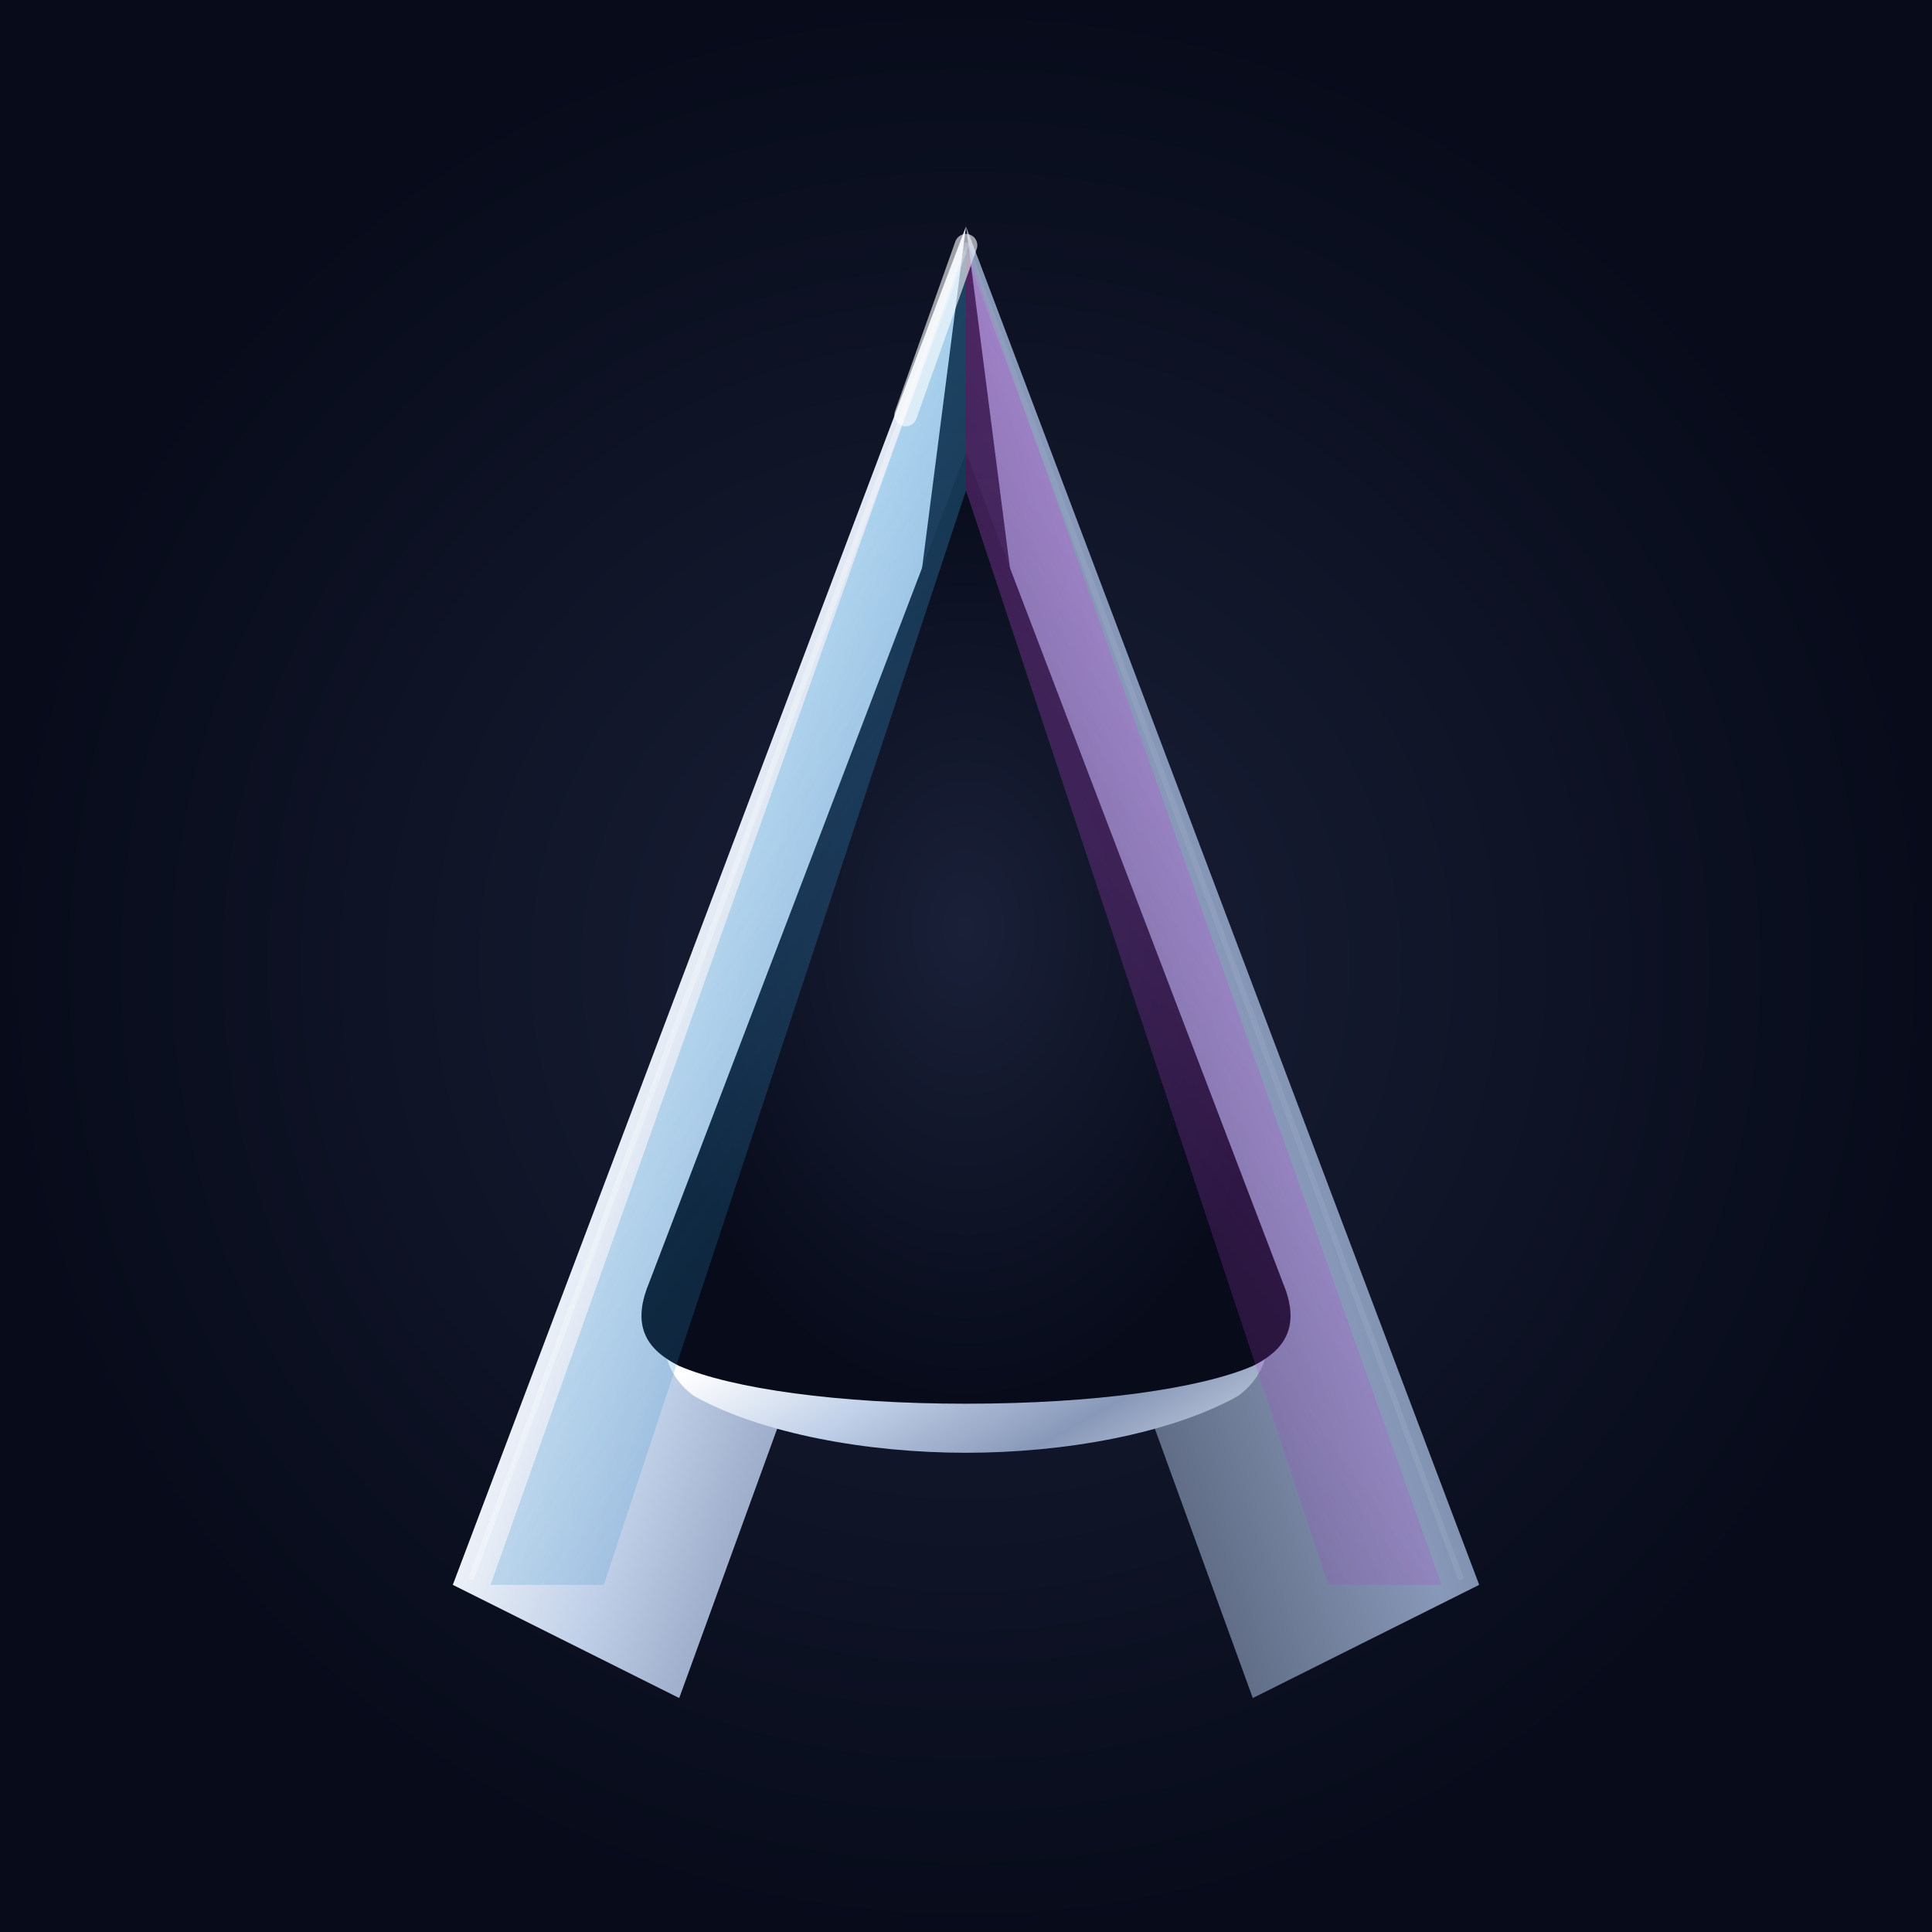
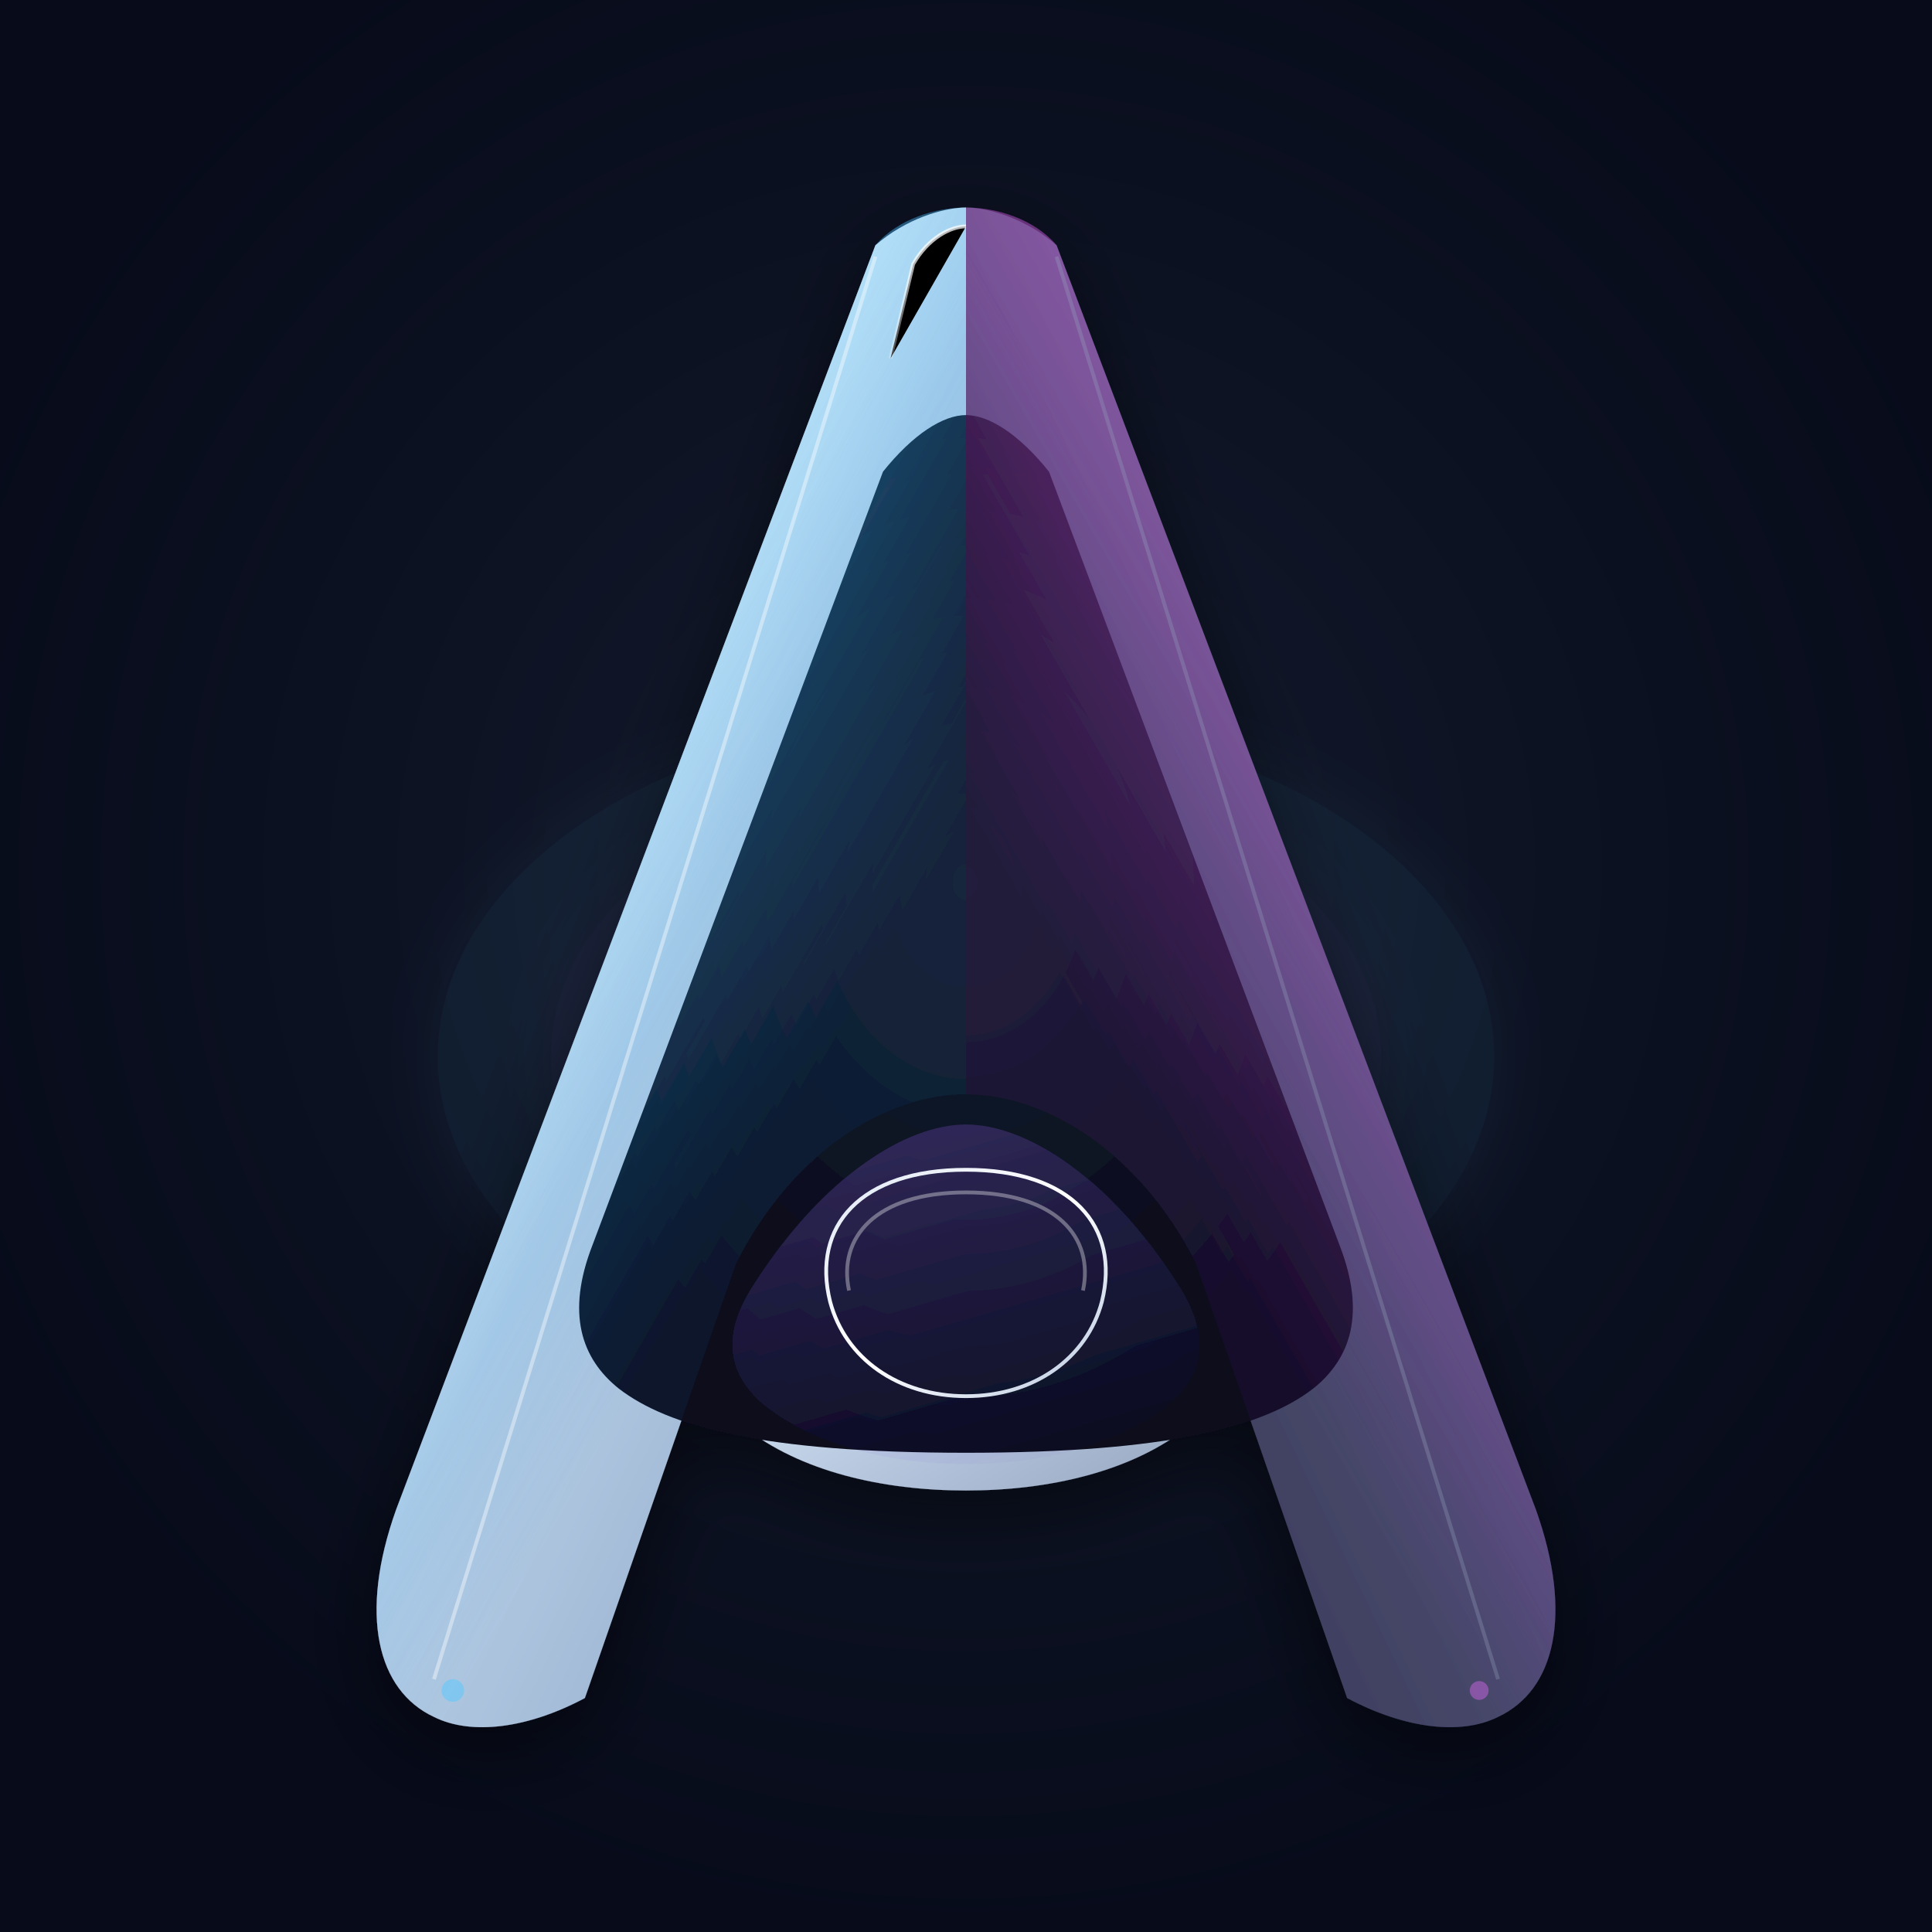
<svg xmlns="http://www.w3.org/2000/svg" viewBox="0 0 512 512">
  <defs>
-     <radialGradient id="bg" cx="50%" cy="50%" r="50%">
-       <stop offset="0%" stop-color="#1A2038" />
+     <radialGradient id="bg" cx="50%" cy="45%" r="55%">
+       <stop offset="0%" stop-color="#141B2D" />
      <stop offset="100%" stop-color="#070B1A" />
    </radialGradient>
-     <linearGradient id="chrome" x1="0" y1="0" x2="1" y2="1">
-       <stop offset="0%" stop-color="#B0C4DE" />
-       <stop offset="20%" stop-color="#E8EEF6" />
-       <stop offset="40%" stop-color="#FFFFFF" />
-       <stop offset="60%" stop-color="#C0D0E8" />
-       <stop offset="80%" stop-color="#8898B8" />
-       <stop offset="100%" stop-color="#D0DAE8" />
+     <linearGradient id="chrome" x1="0.1" y1="0" x2="0.9" y2="1">
+       <stop offset="0%" stop-color="#A8B8D0" />
+       <stop offset="25%" stop-color="#F0F4FA" />
+       <stop offset="38%" stop-color="#FFFFFF" />
+       <stop offset="50%" stop-color="#C8D8EC" />
+       <stop offset="75%" stop-color="#B0C0D8" />
+       <stop offset="100%" stop-color="#98A8C0" />
    </linearGradient>
-     <linearGradient id="cd" x1="1" y1="0" x2="0" y2="1">
-       <stop offset="0%" stop-color="#405068" />
-       <stop offset="50%" stop-color="#8898B8" />
-       <stop offset="100%" stop-color="#303848" />
+     <linearGradient id="cd" x1="0.9" y1="0" x2="0.1" y2="1">
+       <stop offset="0%" stop-color="#506078" />
+       <stop offset="50%" stop-color="#405068" />
+       <stop offset="100%" stop-color="#283040" />
    </linearGradient>
-     <linearGradient id="bl" x1="0" y1="0" x2="0.5" y2="1">
-       <stop offset="0%" stop-color="#55C8FF" stop-opacity="0.9" />
-       <stop offset="100%" stop-color="#2080C0" stop-opacity="0.3" />
+     <linearGradient id="bl" x1="0" y1="0.2" x2="0.4" y2="0.8">
+       <stop offset="0%" stop-color="#7DD4FF" stop-opacity="0.95" />
+       <stop offset="60%" stop-color="#3AA8E8" stop-opacity="0.5" />
+       <stop offset="100%" stop-color="#2080C0" stop-opacity="0.15" />
    </linearGradient>
-     <linearGradient id="pk" x1="1" y1="0" x2="0.5" y2="1">
-       <stop offset="0%" stop-color="#EC6BFF" stop-opacity="0.9" />
-       <stop offset="100%" stop-color="#A030C0" stop-opacity="0.3" />
+     <linearGradient id="pk" x1="1" y1="0.2" x2="0.6" y2="0.8">
+       <stop offset="0%" stop-color="#F080FF" stop-opacity="0.95" />
+       <stop offset="60%" stop-color="#D050E0" stop-opacity="0.5" />
+       <stop offset="100%" stop-color="#A030C0" stop-opacity="0.15" />
    </linearGradient>
+     <linearGradient id="pr" x1="0.3" y1="0" x2="0.7" y2="1">
+       <stop offset="0%" stop-color="#A070FF" stop-opacity="0.7" />
+       <stop offset="100%" stop-color="#6D3FD6" stop-opacity="0.1" />
+     </linearGradient>
+     <linearGradient id="hl" x1="0.3" y1="0" x2="0.7" y2="1">
+       <stop offset="0%" stop-color="#FFFFFF" stop-opacity="0.9" />
+       <stop offset="100%" stop-color="#FFFFFF" stop-opacity="0.05" />
+     </linearGradient>
+     <linearGradient id="lc" x1="0" y1="0" x2="1" y2="1">
+       <stop offset="0%" stop-color="#E0E8F4" />
+       <stop offset="50%" stop-color="#FFFFFF" />
+       <stop offset="100%" stop-color="#B8C8E0" />
+     </linearGradient>
+     <filter id="glow">
+       <feGaussianBlur stdDeviation="8" result="b" />
+       <feMerge>
+         <feMergeNode in="b" />
+         <feMergeNode in="SourceGraphic" />
+       </feMerge>
+     </filter>
+     <filter id="sh">
+       <feDropShadow dx="0" dy="6" stdDeviation="10" flood-color="#000" flood-opacity="0.5" />
+     </filter>
  </defs>
  <rect width="512" height="512" fill="url(#bg)" />
-   <g>
-     <path d="M256 60L120 420L180 450L220 340" fill="url(#chrome)" />
-     <path d="M256 60L392 420L332 450L292 340" fill="url(#cd)" />
-     <path d="M180 340C200 310 230 295 256 295C282 295 312 310 332 340C340 355 335 365 328 370C310 380 282 385 256 385C230 385 202 380 184 370C177 365 172 355 180 340Z" fill="url(#chrome)" />
-     <path d="M256 120L340 340C345 352 340 358 332 362C318 368 290 372 256 372C222 372 194 368 180 362C172 358 167 352 172 340L256 120Z" fill="url(#bg)" />
-     <path d="M256 65L130 420L160 420L256 130Z" fill="url(#bl)" opacity="0.5" />
-     <path d="M256 65L382 420L352 420L256 130Z" fill="url(#pk)" opacity="0.5" />
-     <path d="M256 65L240 110" stroke="#FFF" stroke-width="6" stroke-linecap="round" opacity="0.6" />
-     <path d="M256 65L125 418" stroke="#FFF" stroke-width="1.5" stroke-linecap="round" opacity="0.3" />
-     <path d="M256 65L387 418" stroke="#A0B0C8" stroke-width="1.5" stroke-linecap="round" opacity="0.3" />
+   <ellipse cx="256" cy="280" rx="140" ry="90" fill="#55C8FF" opacity="0.06" filter="url(#glow)" />
+   <ellipse cx="256" cy="280" rx="110" ry="75" fill="#EC6BFF" opacity="0.04" filter="url(#glow)" />
+   <g filter="url(#sh)">
+     <path d="M256 55C250 55 240 58 232 65L105 400C95 428 100 448 115 455C125 460 140 458 155 450L195 335C210 305 235 290 256 290" fill="url(#chrome)" />
+     <path d="M256 55C262 55 272 58 280 65L407 400C417 428 412 448 397 455C387 460 372 458 357 450L317 335C302 305 277 290 256 290" fill="url(#cd)" />
+     <path d="M195 335C215 305 238 290 256 290C274 290 297 305 317 335C330 355 325 370 315 378C300 390 278 395 256 395C234 395 212 390 197 378C187 370 182 355 195 335Z" fill="url(#chrome)" />
+     <path d="M256 110C262 110 270 115 278 125L355 330C362 348 358 360 348 368C335 378 310 385 256 385C202 385 177 378 164 368C154 360 150 348 157 330L234 125C242 115 250 110 256 110Z" fill="url(#bg)" />
+     <path d="M232 65L105 400C95 428 100 448 115 455C125 460 140 458 155 450L195 335C210 305 235 290 256 290L256 55C248 55 238 58 232 65Z" fill="url(#bl)" opacity="0.7" />
+     <path d="M280 65L407 400C417 428 412 448 397 455C387 460 372 458 357 450L317 335C302 305 277 290 256 290L256 55C264 55 274 58 280 65Z" fill="url(#pk)" opacity="0.7" />
+     <path d="M200 340C218 312 240 298 256 298C272 298 294 312 312 340C322 355 318 365 310 372C298 382 278 388 256 388C234 388 214 382 202 372C194 365 190 355 200 340Z" fill="url(#pr)" opacity="0.35" />
+     <path d="M256 60C252 60 246 63 242 70L236 95" stroke="url(#hl)" strokeWidth="5" strokeLinecap="round" />
+     <path d="M232 68L115 445" stroke="#FFF" strokeWidth="2" strokeLinecap="round" opacity="0.4" />
+     <path d="M280 68L397 445" stroke="#98A8C0" strokeWidth="2" strokeLinecap="round" opacity="0.3" />
+     <path d="M220 345C215 325 228 310 256 310C284 310 297 325 292 345C288 360 274 370 256 370C238 370 224 360 220 345Z" fill="none" stroke="url(#lc)" strokeWidth="4" strokeLinecap="round" />
+     <path d="M225 342C222 328 232 316 256 316C280 316 290 328 287 342" stroke="#FFF" strokeWidth="1.5" strokeLinecap="round" fill="none" opacity="0.35" />
+     <circle cx="120" cy="448" r="3" fill="#55C8FF" opacity="0.5" />
+     <circle cx="392" cy="448" r="2.5" fill="#EC6BFF" opacity="0.4" />
  </g>
</svg>
